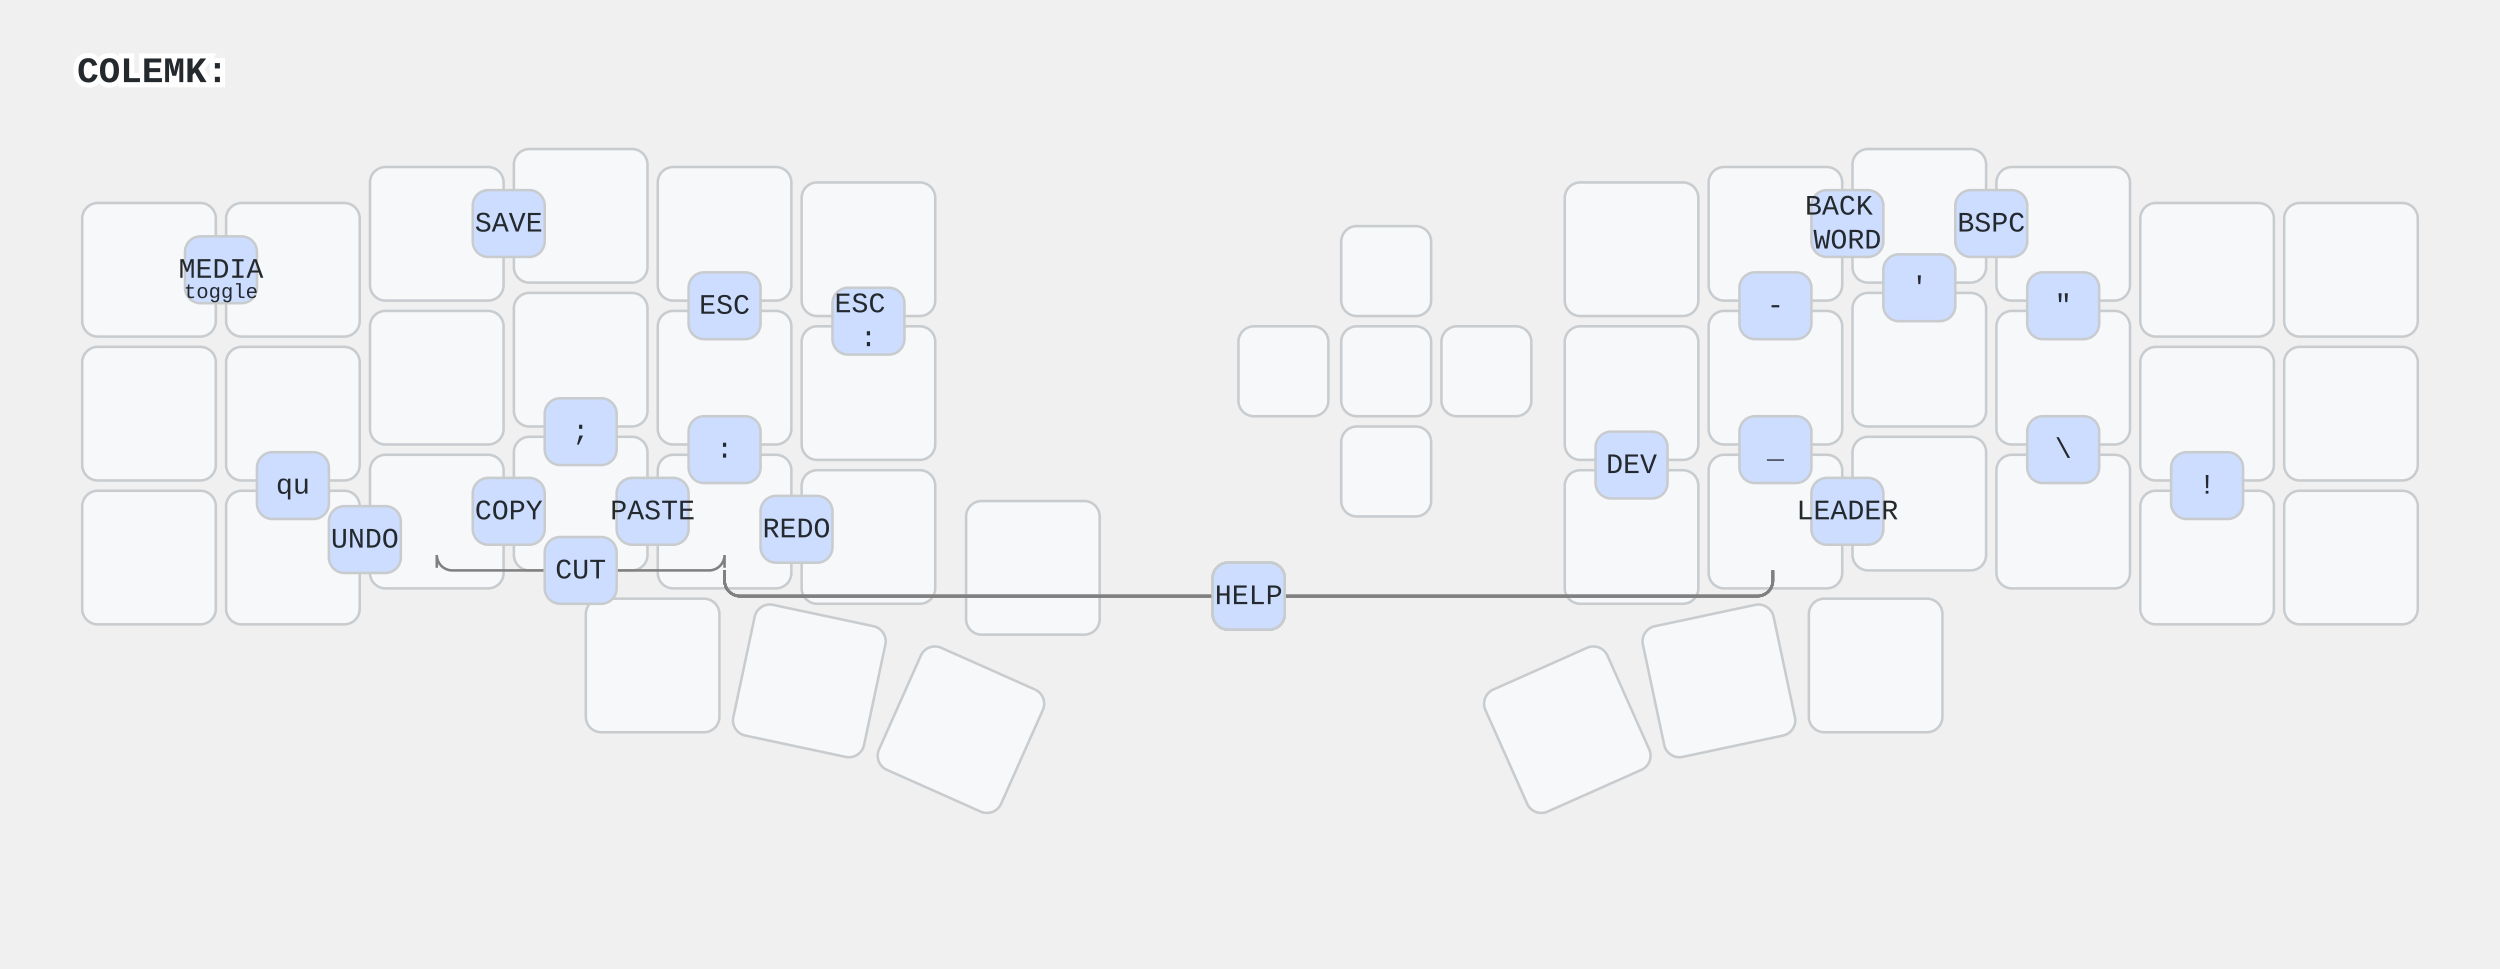
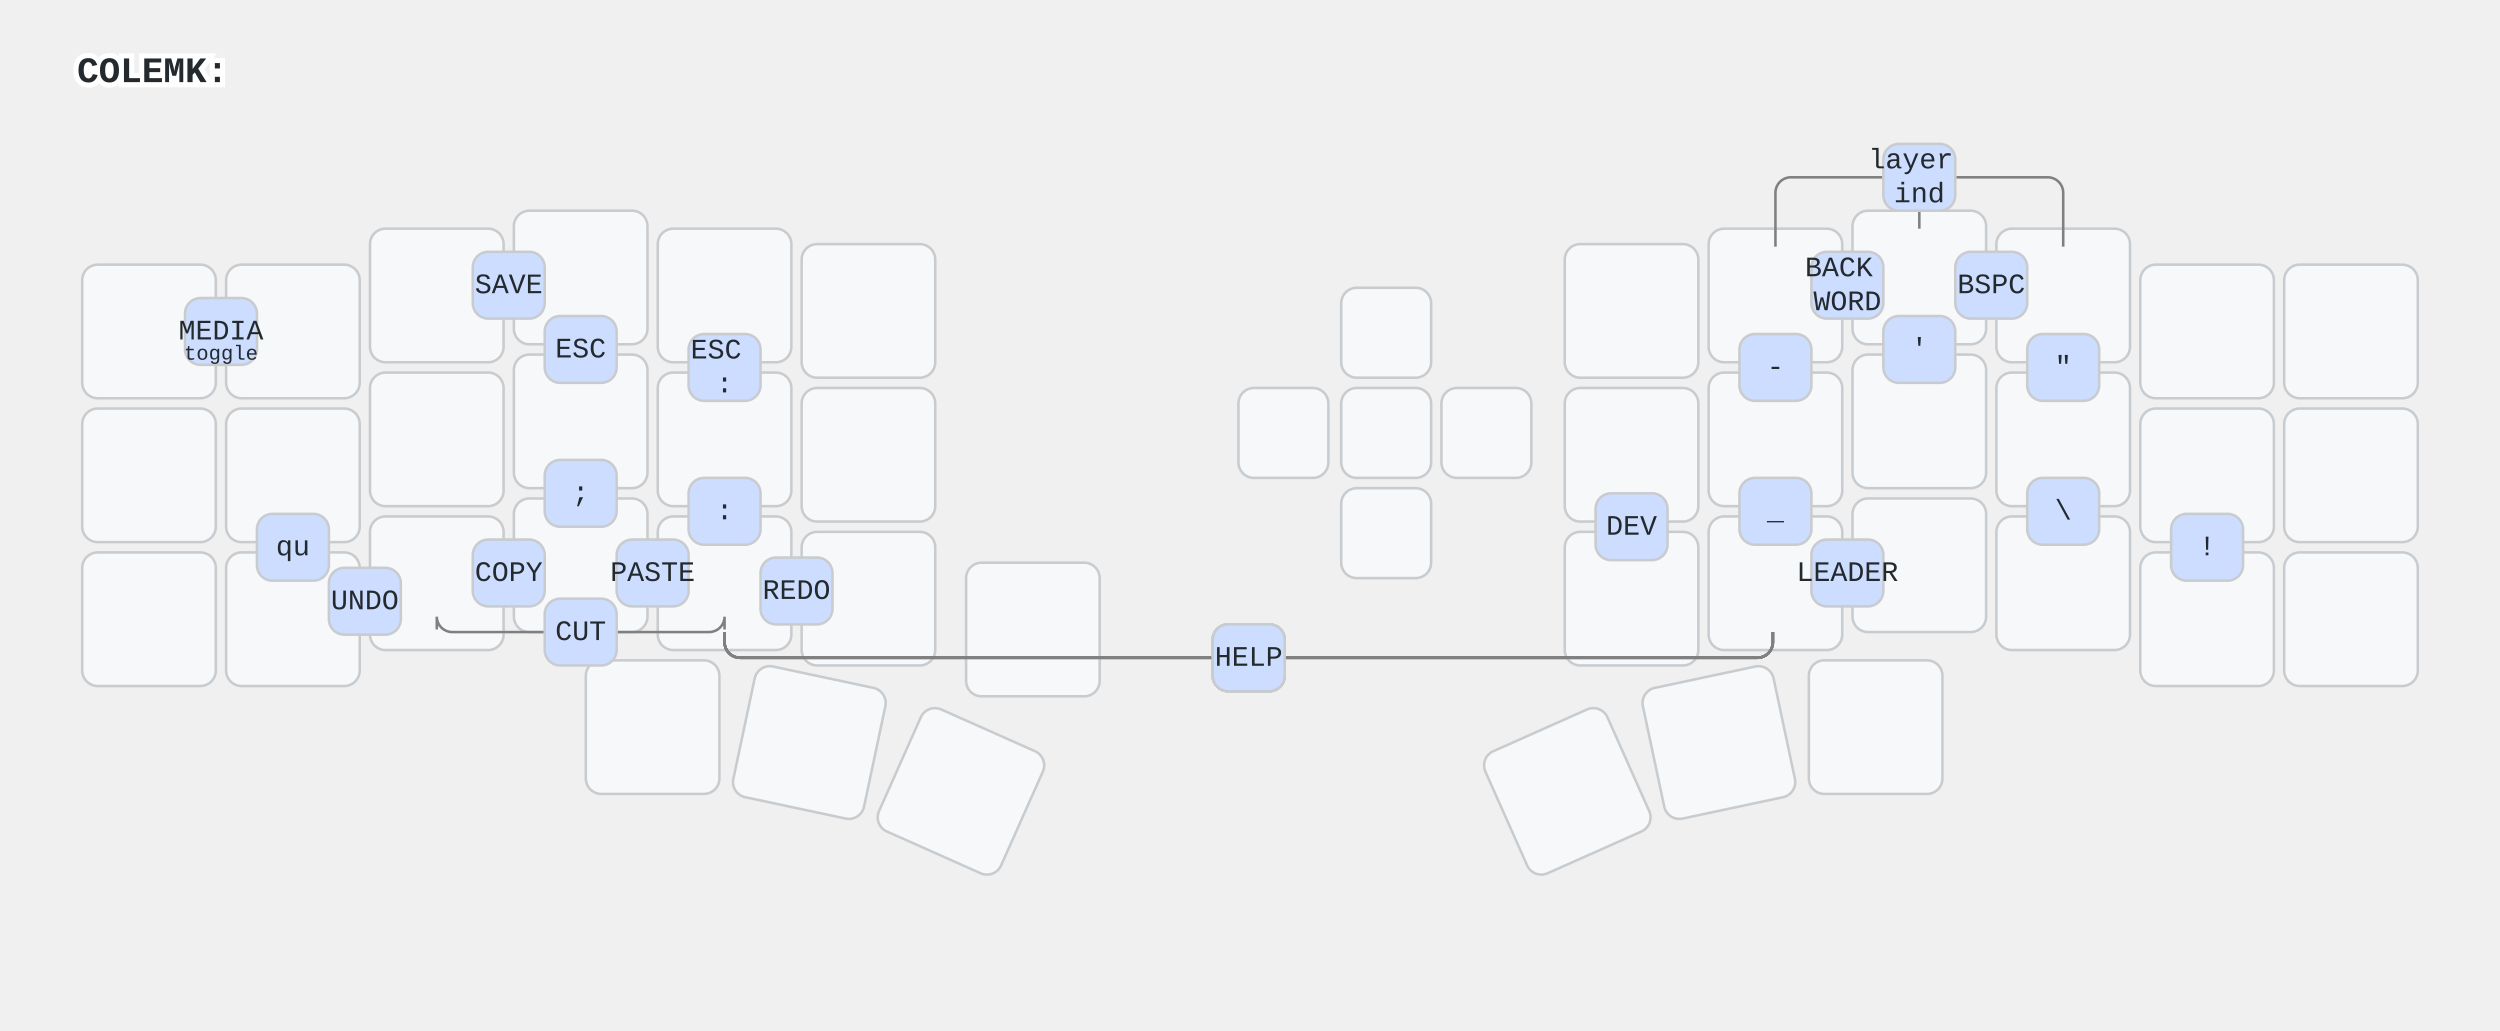
- <svg xmlns="http://www.w3.org/2000/svg" width="973" height="377" viewBox="0 0 973 377" class="keymap">
+ <svg xmlns="http://www.w3.org/2000/svg" width="973" height="401" viewBox="0 0 973 401" class="keymap">
  <defs>/* start glyphs */
<svg id="mdi:arrow-down-bold">
      <svg id="mdi-arrow-down-bold" viewBox="0 0 24 24">
        <path d="M9,4H15V12H19.84L12,19.84L4.16,12H9V4Z" />
      </svg>
    </svg>
    <svg id="mdi:arrow-left-bold">
      <svg id="mdi-arrow-left-bold" viewBox="0 0 24 24">
        <path d="M20,9V15H12V19.84L4.16,12L12,4.16V9H20Z" />
      </svg>
    </svg>
    <svg id="mdi:arrow-right-bold">
      <svg id="mdi-arrow-right-bold" viewBox="0 0 24 24">
        <path d="M4,15V9H12V4.16L19.84,12L12,19.84V15H4Z" />
      </svg>
    </svg>
    <svg id="mdi:arrow-up-bold">
      <svg id="mdi-arrow-up-bold" viewBox="0 0 24 24">
        <path d="M15,20H9V12H4.16L12,4.16L19.84,12H15V20Z" />
      </svg>
    </svg>
    <svg id="mdi:menu-down">
      <svg id="mdi-menu-down" viewBox="0 0 24 24">
        <path d="M7,10L12,15L17,10H7Z" />
      </svg>
    </svg>
    <svg id="mdi:menu-left">
      <svg id="mdi-menu-left" viewBox="0 0 24 24">
        <path d="M14,7L9,12L14,17V7Z" />
      </svg>
    </svg>
    <svg id="mdi:menu-right">
      <svg id="mdi-menu-right" viewBox="0 0 24 24">
        <path d="M10,17L15,12L10,7V17Z" />
      </svg>
    </svg>
    <svg id="mdi:menu-up">
      <svg id="mdi-menu-up" viewBox="0 0 24 24">
        <path d="M7,15L12,10L17,15H7Z" />
      </svg>
    </svg>
    <svg id="mdi:mouse-left-click-outline">
      <svg id="mdi-mouse-left-click-outline" viewBox="0 0 24 24">
        <path d="M13 9V1.07C13.7 1.16 14.37 1.33 15 1.59C17.33 2.53 19.11 4.53 19.75 7C19.91 7.64 20 8.31 20 9H13M17.66 7C17.18 5.65 16.23 4.5 15 3.81V7H17.66M6 15V13H18V15C18 16.59 17.37 18.12 16.24 19.24C15.12 20.37 13.59 21 12 21C10.41 21 8.88 20.37 7.76 19.24C6.63 18.12 6 16.59 6 15M4 15C4 17.12 4.84 19.16 6.34 20.66C7.84 22.16 9.88 23 12 23C14.12 23 16.16 22.16 17.66 20.66C19.16 19.16 20 17.12 20 15V11H4V15M11 9V1.07C7.06 1.56 4 4.92 4 9H11Z" />
      </svg>
    </svg>
    <svg id="mdi:mouse-right-click-outline">
      <svg id="mdi-mouse-right-click-outline" viewBox="0 0 24 24">
        <path d="M13 9V1.07C16.94 1.56 20 4.92 20 9H13M11 9V1.07C10.3 1.16 9.63 1.33 9 1.59C6.67 2.53 4.89 4.53 4.25 7C4.09 7.64 4 8.31 4 9H11M6.34 7C6.82 5.65 7.78 4.5 9 3.81V7H6.34M6 15V13H18V15C18 16.59 17.37 18.12 16.24 19.24C15.12 20.37 13.59 21 12 21C10.41 21 8.88 20.37 7.76 19.24C6.63 18.12 6 16.59 6 15M4 15C4 17.12 4.84 19.16 6.34 20.66C7.84 22.16 9.88 23 12 23C14.12 23 16.16 22.16 17.66 20.66C19.16 19.16 20 17.12 20 15V11H4V15Z" />
      </svg>
    </svg>
    <svg id="mdi:mouse-scroll-wheel">
      <svg id="mdi-mouse-scroll-wheel" viewBox="0 0 24 24">
        <path d="M11 1.07C7.05 1.56 4 4.92 4 9H11V7.73C10.4 7.39 10 6.74 10 6V4C10 3.26 10.4 2.61 11 2.27V1.07M13 9V7.73C13.6 7.39 14 6.74 14 6V4C14 3.26 13.6 2.61 13 2.27V1.07C16.94 1.56 20 4.92 20 9H13M4 15C4 17.12 4.84 19.16 6.34 20.66C7.84 22.16 9.88 23 12 23C14.12 23 16.16 22.16 17.66 20.66C19.16 19.16 20 17.12 20 15V11H4V15M13 6V4C13 3.45 12.55 3 12 3C11.45 3 11 3.45 11 4V6C11 6.55 11.45 7 12 7C12.55 7 13 6.55 13 6Z" />
      </svg>
    </svg>
    <svg id="mdi:pan-down">
      <svg id="mdi-pan-down" viewBox="0 0 24 24">
        <path d="M12,10A2,2 0 0,0 10,12A2,2 0 0,0 12,14A2,2 0 0,0 14,12A2,2 0 0,0 12,10M8,17L12,21.5L16,17H8Z" />
      </svg>
    </svg>
    <svg id="mdi:pan-left">
      <svg id="mdi-pan-left" viewBox="0 0 24 24">
        <path d="M7,8L2.5,12L7,16V8M12,10A2,2 0 0,0 10,12A2,2 0 0,0 12,14A2,2 0 0,0 14,12A2,2 0 0,0 12,10Z" />
      </svg>
    </svg>
    <svg id="mdi:pan-right">
      <svg id="mdi-pan-right" viewBox="0 0 24 24">
        <path d="M17,8V16L21.5,12L17,8M12,10A2,2 0 0,0 10,12A2,2 0 0,0 12,14A2,2 0 0,0 14,12A2,2 0 0,0 12,10Z" />
      </svg>
    </svg>
    <svg id="mdi:pan-up">
      <svg id="mdi-pan-up" viewBox="0 0 24 24">
        <path d="M12,2.5L8,7H16L12,2.5M12,10A2,2 0 0,0 10,12A2,2 0 0,0 12,14A2,2 0 0,0 14,12A2,2 0 0,0 12,10Z" />
      </svg>
    </svg>
  </defs>/* end glyphs */
<style>/* inherit to force styles through use tags */
svg path {
    fill: inherit;
}

/* font and background color specifications */
svg.keymap {
    font-family: SFMono-Regular,Consolas,Liberation Mono,Menlo,monospace;
    font-size: 14px;
    font-kerning: normal;
    text-rendering: optimizeLegibility;
    fill: #24292e;
}

/* default key styling */
rect.key {
    fill: #f6f8fa;
}

rect.key, rect.combo {
    stroke: #c9cccf;
    stroke-width: 1;
}

/* default key side styling, only used is draw_key_sides is set */
rect.side {
    filter: brightness(90%);
}

/* color accent for combo boxes */
rect.combo, rect.combo-separate {
    fill: #cdf;
}

/* color accent for held keys */
rect.held, rect.combo.held {
    fill: #fdd;
}

/* color accent for ghost (optional) keys */
rect.ghost, rect.combo.ghost {
    stroke-dasharray: 4, 4;
    stroke-width: 2;
}

text {
    text-anchor: middle;
    dominant-baseline: middle;
}

/* styling for layer labels */
text.label {
    font-weight: bold;
    text-anchor: start;
    stroke: white;
    stroke-width: 4;
    paint-order: stroke;
}

/* styling for optional footer */
text.footer {
    text-anchor: end;
    dominant-baseline: auto;
    stroke: white;
    stroke-width: 4;
    paint-order: stroke;
}

- /* styling for combo tap, and key hold/shifted label text */
- text.combo, text.hold, text.shifted {
+ /* styling for combo tap, and key non-tap label text */
+ text.combo, text.hold, text.shifted, text.left, text.right {
    font-size: 11px;
}

text.hold {
    text-anchor: middle;
    dominant-baseline: auto;
}

text.shifted {
    text-anchor: middle;
    dominant-baseline: hanging;
}

+ text.left {
+     text-anchor: start;
+ }
+ 
+ text.right {
+     text-anchor: end;
+ }
+ 
text.layer-activator {
    text-decoration: underline;
}

/* styling for hold/shifted label text in combo box */
- text.combo.hold, text.combo.shifted {
+ text.combo.hold, text.combo.shifted, text.combo.left, text.combo.right {
    font-size: 8px;
}

/* lighter symbol for transparent keys */
text.trans {
    fill: #7b7e81;
}

/* styling for combo dendrons */
path.combo {
    stroke-width: 1;
    stroke: gray;
    fill: none;
}

/* Start Tabler Icons Cleanup */
/* cannot use height/width with glyphs */
.icon-tabler &gt; path {
    fill: inherit;
    stroke: inherit;
    stroke-width: 2;
}
/* hide tabler's default box */
.icon-tabler &gt; path[stroke="none"][fill="none"] {
    visibility: hidden;
}
/* End Tabler Icons Cleanup */
</style>
  <g transform="translate(30, 0)" class="layer-COLEMK">
    <text x="0" y="28" class="label" id="COLEMK">COLEMK:</text>
-     <g transform="translate(0, 56)">
+     <g transform="translate(0, 80)">
      <g transform="translate(28, 49)" class="key keypos-0">
        <rect rx="6" ry="6" x="-26" y="-26" width="52" height="52" class="key" />
      </g>
      <g transform="translate(84, 49)" class="key keypos-1">
        <rect rx="6" ry="6" x="-26" y="-26" width="52" height="52" class="key" />
      </g>
      <g transform="translate(140, 35)" class="key keypos-2">
        <rect rx="6" ry="6" x="-26" y="-26" width="52" height="52" class="key" />
      </g>
      <g transform="translate(196, 28)" class="key keypos-3">
        <rect rx="6" ry="6" x="-26" y="-26" width="52" height="52" class="key" />
      </g>
      <g transform="translate(252, 35)" class="key keypos-4">
        <rect rx="6" ry="6" x="-26" y="-26" width="52" height="52" class="key" />
      </g>
      <g transform="translate(308, 41)" class="key keypos-5">
        <rect rx="6" ry="6" x="-26" y="-26" width="52" height="52" class="key" />
      </g>
      <g transform="translate(510, 50)" class="key keypos-6">
        <rect rx="6" ry="6" x="-18" y="-18" width="35" height="35" class="key" />
      </g>
      <g transform="translate(605, 41)" class="key keypos-7">
        <rect rx="6" ry="6" x="-26" y="-26" width="52" height="52" class="key" />
      </g>
      <g transform="translate(661, 35)" class="key keypos-8">
        <rect rx="6" ry="6" x="-26" y="-26" width="52" height="52" class="key" />
      </g>
      <g transform="translate(717, 28)" class="key keypos-9">
        <rect rx="6" ry="6" x="-26" y="-26" width="52" height="52" class="key" />
      </g>
      <g transform="translate(773, 35)" class="key keypos-10">
        <rect rx="6" ry="6" x="-26" y="-26" width="52" height="52" class="key" />
      </g>
      <g transform="translate(829, 49)" class="key keypos-11">
        <rect rx="6" ry="6" x="-26" y="-26" width="52" height="52" class="key" />
      </g>
      <g transform="translate(885, 49)" class="key keypos-12">
        <rect rx="6" ry="6" x="-26" y="-26" width="52" height="52" class="key" />
      </g>
      <g transform="translate(28, 105)" class="key keypos-13">
        <rect rx="6" ry="6" x="-26" y="-26" width="52" height="52" class="key" />
      </g>
      <g transform="translate(84, 105)" class="key keypos-14">
        <rect rx="6" ry="6" x="-26" y="-26" width="52" height="52" class="key" />
      </g>
      <g transform="translate(140, 91)" class="key keypos-15">
        <rect rx="6" ry="6" x="-26" y="-26" width="52" height="52" class="key" />
      </g>
      <g transform="translate(196, 84)" class="key keypos-16">
        <rect rx="6" ry="6" x="-26" y="-26" width="52" height="52" class="key" />
      </g>
      <g transform="translate(252, 91)" class="key keypos-17">
        <rect rx="6" ry="6" x="-26" y="-26" width="52" height="52" class="key" />
      </g>
      <g transform="translate(308, 97)" class="key keypos-18">
        <rect rx="6" ry="6" x="-26" y="-26" width="52" height="52" class="key" />
      </g>
      <g transform="translate(470, 89)" class="key keypos-19">
        <rect rx="6" ry="6" x="-18" y="-18" width="35" height="35" class="key" />
      </g>
      <g transform="translate(510, 89)" class="key keypos-20">
        <rect rx="6" ry="6" x="-18" y="-18" width="35" height="35" class="key" />
      </g>
      <g transform="translate(549, 89)" class="key keypos-21">
        <rect rx="6" ry="6" x="-18" y="-18" width="35" height="35" class="key" />
      </g>
      <g transform="translate(605, 97)" class="key keypos-22">
        <rect rx="6" ry="6" x="-26" y="-26" width="52" height="52" class="key" />
      </g>
      <g transform="translate(661, 91)" class="key keypos-23">
        <rect rx="6" ry="6" x="-26" y="-26" width="52" height="52" class="key" />
      </g>
      <g transform="translate(717, 84)" class="key keypos-24">
        <rect rx="6" ry="6" x="-26" y="-26" width="52" height="52" class="key" />
      </g>
      <g transform="translate(773, 91)" class="key keypos-25">
        <rect rx="6" ry="6" x="-26" y="-26" width="52" height="52" class="key" />
      </g>
      <g transform="translate(829, 105)" class="key keypos-26">
        <rect rx="6" ry="6" x="-26" y="-26" width="52" height="52" class="key" />
      </g>
      <g transform="translate(885, 105)" class="key keypos-27">
        <rect rx="6" ry="6" x="-26" y="-26" width="52" height="52" class="key" />
      </g>
      <g transform="translate(28, 161)" class="key keypos-28">
        <rect rx="6" ry="6" x="-26" y="-26" width="52" height="52" class="key" />
      </g>
      <g transform="translate(84, 161)" class="key keypos-29">
        <rect rx="6" ry="6" x="-26" y="-26" width="52" height="52" class="key" />
      </g>
      <g transform="translate(140, 147)" class="key keypos-30">
        <rect rx="6" ry="6" x="-26" y="-26" width="52" height="52" class="key" />
      </g>
      <g transform="translate(196, 140)" class="key keypos-31">
        <rect rx="6" ry="6" x="-26" y="-26" width="52" height="52" class="key" />
      </g>
      <g transform="translate(252, 147)" class="key keypos-32">
        <rect rx="6" ry="6" x="-26" y="-26" width="52" height="52" class="key" />
      </g>
      <g transform="translate(308, 153)" class="key keypos-33">
        <rect rx="6" ry="6" x="-26" y="-26" width="52" height="52" class="key" />
      </g>
      <g transform="translate(372, 165)" class="key keypos-34">
        <rect rx="6" ry="6" x="-26" y="-26" width="52" height="52" class="key" />
      </g>
      <g transform="translate(510, 128)" class="key keypos-35">
        <rect rx="6" ry="6" x="-18" y="-18" width="35" height="35" class="key" />
      </g>
      <g transform="translate(605, 153)" class="key keypos-36">
        <rect rx="6" ry="6" x="-26" y="-26" width="52" height="52" class="key" />
      </g>
      <g transform="translate(661, 147)" class="key keypos-37">
        <rect rx="6" ry="6" x="-26" y="-26" width="52" height="52" class="key" />
      </g>
      <g transform="translate(717, 140)" class="key keypos-38">
        <rect rx="6" ry="6" x="-26" y="-26" width="52" height="52" class="key" />
      </g>
      <g transform="translate(773, 147)" class="key keypos-39">
        <rect rx="6" ry="6" x="-26" y="-26" width="52" height="52" class="key" />
      </g>
      <g transform="translate(829, 161)" class="key keypos-40">
        <rect rx="6" ry="6" x="-26" y="-26" width="52" height="52" class="key" />
      </g>
      <g transform="translate(885, 161)" class="key keypos-41">
        <rect rx="6" ry="6" x="-26" y="-26" width="52" height="52" class="key" />
      </g>
      <g transform="translate(224, 203)" class="key keypos-42">
        <rect rx="6" ry="6" x="-26" y="-26" width="52" height="52" class="key" />
      </g>
      <g transform="translate(285, 209) rotate(12.0)" class="key keypos-43">
        <rect rx="6" ry="6" x="-26" y="-26" width="52" height="52" class="key" />
      </g>
      <g transform="translate(344, 228) rotate(24.0)" class="key keypos-44">
        <rect rx="6" ry="6" x="-26" y="-26" width="52" height="52" class="key" />
      </g>
      <g transform="translate(580, 228) rotate(-24.0)" class="key keypos-45">
        <rect rx="6" ry="6" x="-26" y="-26" width="52" height="52" class="key" />
      </g>
      <g transform="translate(639, 209) rotate(-12.0)" class="key keypos-46">
        <rect rx="6" ry="6" x="-26" y="-26" width="52" height="52" class="key" />
      </g>
      <g transform="translate(700, 203)" class="key keypos-47">
        <rect rx="6" ry="6" x="-26" y="-26" width="52" height="52" class="key" />
      </g>
      <g class="combo combopos-0">
        <rect rx="6" ry="6" x="675" y="130" width="28" height="26" class="combo" />
        <text x="689" y="143" class="combo tap">LEADER</text>
      </g>
      <g class="combo combopos-1">
        <rect rx="6" ry="6" x="591" y="112" width="28" height="26" class="combo" />
        <text x="605" y="125" class="combo tap">DEV</text>
      </g>
      <g class="combo combopos-2">
        <rect rx="6" ry="6" x="70" y="120" width="28" height="26" class="combo" />
        <text x="84" y="133" class="combo tap">qu</text>
      </g>
      <g class="combo combopos-3">
        <rect rx="6" ry="6" x="647" y="106" width="28" height="26" class="combo" />
        <text x="661" y="119" class="combo tap">_</text>
      </g>
      <g class="combo combopos-4">
        <rect rx="6" ry="6" x="647" y="50" width="28" height="26" class="combo" />
        <text x="661" y="63" class="combo tap">-</text>
      </g>
      <g class="combo combopos-5">
        <rect rx="6" ry="6" x="703" y="43" width="28" height="26" class="combo" />
        <text x="717" y="56" class="combo tap">'</text>
      </g>
      <g class="combo combopos-6">
        <rect rx="6" ry="6" x="759" y="50" width="28" height="26" class="combo" />
        <text x="773" y="63" class="combo tap">"</text>
      </g>
      <g class="combo combopos-7">
        <rect rx="6" ry="6" x="238" y="106" width="28" height="26" class="combo" />
        <text x="252" y="119" class="combo tap">:</text>
      </g>
      <g class="combo combopos-8">
        <rect rx="6" ry="6" x="182" y="99" width="28" height="26" class="combo" />
        <text x="196" y="112" class="combo tap">;</text>
      </g>
      <g class="combo combopos-9">
        <rect rx="6" ry="6" x="815" y="120" width="28" height="26" class="combo" />
        <text x="829" y="133" class="combo tap">!</text>
      </g>
      <g class="combo combopos-10">
        <rect rx="6" ry="6" x="759" y="106" width="28" height="26" class="combo" />
        <text x="773" y="119" class="combo tap">\</text>
      </g>
      <g class="combo combopos-11">
        <rect rx="6" ry="6" x="675" y="18" width="28" height="26" class="combo" />
        <text x="689" y="31" class="combo tap">
          <tspan x="689" dy="-0.6em">BACK</tspan>
          <tspan x="689" dy="1.2em">WORD</tspan>
        </text>
      </g>
      <g class="combo combopos-12">
        <rect rx="6" ry="6" x="731" y="18" width="28" height="26" class="combo" />
        <text x="745" y="31" class="combo tap">BSPC</text>
      </g>
      <g class="combo combopos-13">
-         <rect rx="6" ry="6" x="238" y="50" width="28" height="26" class="combo" />
-         <text x="252" y="63" class="combo tap">ESC</text>
-       </g>
-       <g class="combo combopos-14">
        <rect rx="6" ry="6" x="154" y="18" width="28" height="26" class="combo" />
        <text x="168" y="31" class="combo tap">SAVE</text>
      </g>
-       <g class="combo combopos-15">
+       <g class="combo combopos-14">
        <rect rx="6" ry="6" x="154" y="130" width="28" height="26" class="combo" />
        <text x="168" y="143" class="combo tap">COPY</text>
      </g>
-       <g class="combo combopos-16">
+       <g class="combo combopos-15">
        <rect rx="6" ry="6" x="210" y="130" width="28" height="26" class="combo" />
        <text x="224" y="143" class="combo tap">PASTE</text>
      </g>
-       <g class="combo combopos-17">
+       <g class="combo combopos-16">
        <path d="M196,166 h-50 a6.0,6.0 0 0 1 -6.0,-6.0 v5" class="combo" />
        <path d="M196,166 h50 a6.0,6.0 0 0 0 6.0,-6.0 v5" class="combo" />
        <rect rx="6" ry="6" x="182" y="153" width="28" height="26" class="combo" />
        <text x="196" y="166" class="combo tap">CUT</text>
      </g>
-       <g class="combo combopos-18">
+       <g class="combo combopos-17">
        <rect rx="6" ry="6" x="266" y="137" width="28" height="26" class="combo" />
        <text x="280" y="150" class="combo tap">REDO</text>
      </g>
+       <g class="combo combopos-18">
+         <rect rx="6" ry="6" x="182" y="43" width="28" height="26" class="combo" />
+         <text x="196" y="56" class="combo tap">ESC</text>
+       </g>
      <g class="combo combopos-19">
-         <rect rx="6" ry="6" x="294" y="56" width="28" height="26" class="combo" />
-         <text x="308" y="69" class="combo tap">
-           <tspan x="308" dy="-0.6em">ESC</tspan>
-           <tspan x="308" dy="1.2em">:</tspan>
+         <rect rx="6" ry="6" x="238" y="50" width="28" height="26" class="combo" />
+         <text x="252" y="63" class="combo tap">
+           <tspan x="252" dy="-0.6em">ESC</tspan>
+           <tspan x="252" dy="1.2em">:</tspan>
        </text>
      </g>
      <g class="combo combopos-20">
        <path d="M456,176 h-198 a6.0,6.0 0 0 1 -6.0,-6.0 v-4" class="combo" />
        <path d="M456,176 h198 a6.0,6.0 0 0 0 6.0,-6.0 v-4" class="combo" />
        <rect rx="6" ry="6" x="442" y="163" width="28" height="26" class="combo" />
        <text x="456" y="176" class="combo tap">HELP</text>
      </g>
      <g class="combo combopos-21">
        <path d="M456,176 h-198 a6.0,6.0 0 0 1 -6.0,-6.0 v-4" class="combo" />
        <path d="M456,176 h198 a6.0,6.0 0 0 0 6.0,-6.0 v-4" class="combo" />
        <rect rx="6" ry="6" x="442" y="163" width="28" height="26" class="combo" />
        <text x="456" y="176" class="combo tap">HELP</text>
      </g>
      <g class="combo combopos-22">
        <path d="M456,176 h-198 a6.0,6.0 0 0 1 -6.0,-6.0 v-4" class="combo" />
        <path d="M456,176 h198 a6.0,6.0 0 0 0 6.0,-6.0 v-4" class="combo" />
        <rect rx="6" ry="6" x="442" y="163" width="28" height="26" class="combo" />
        <text x="456" y="176" class="combo tap">HELP</text>
      </g>
      <g class="combo combopos-23">
        <path d="M456,176 h-198 a6.0,6.0 0 0 1 -6.0,-6.0 v-4" class="combo" />
        <path d="M456,176 h198 a6.0,6.0 0 0 0 6.0,-6.0 v-4" class="combo" />
        <rect rx="6" ry="6" x="442" y="163" width="28" height="26" class="combo" />
        <text x="456" y="176" class="combo tap">HELP</text>
      </g>
      <g class="combo combopos-24">
        <path d="M456,176 h-198 a6.0,6.0 0 0 1 -6.0,-6.0 v-4" class="combo" />
        <path d="M456,176 h198 a6.0,6.0 0 0 0 6.0,-6.0 v-4" class="combo" />
        <rect rx="6" ry="6" x="442" y="163" width="28" height="26" class="combo" />
        <text x="456" y="176" class="combo tap">HELP</text>
      </g>
      <g class="combo combopos-25">
        <path d="M456,176 h-198 a6.0,6.0 0 0 1 -6.0,-6.0 v-4" class="combo" />
        <path d="M456,176 h198 a6.0,6.0 0 0 0 6.0,-6.0 v-4" class="combo" />
        <rect rx="6" ry="6" x="442" y="163" width="28" height="26" class="combo" />
        <text x="456" y="176" class="combo tap">HELP</text>
      </g>
      <g class="combo combopos-26">
+         <path d="M717,-11 h-50 a6.0,6.0 0 0 0 -6.0,6.0 v21" class="combo" />
+         <path d="M717,-11 l0,20" class="combo" />
+         <path d="M717,-11 h50 a6.0,6.0 0 0 1 6.0,6.0 v21" class="combo" />
+         <rect rx="6" ry="6" x="703" y="-24" width="28" height="26" class="combo" />
+         <text x="717" y="-11" class="combo tap">
+           <tspan x="717" dy="-0.6em">layer</tspan>
+           <tspan x="717" dy="1.2em">ind</tspan>
+         </text>
+       </g>
+       <g class="combo combopos-27">
        <rect rx="6" ry="6" x="42" y="36" width="28" height="26" class="combo" />
        <text x="56" y="49" class="combo tap">MEDIA</text>
        <text x="56" y="60" class="combo hold">toggle</text>
      </g>
-       <g class="combo combopos-27">
+       <g class="combo combopos-28">
        <rect rx="6" ry="6" x="98" y="141" width="28" height="26" class="combo" />
        <text x="112" y="154" class="combo tap">UNDO</text>
      </g>
    </g>
  </g>
</svg>
